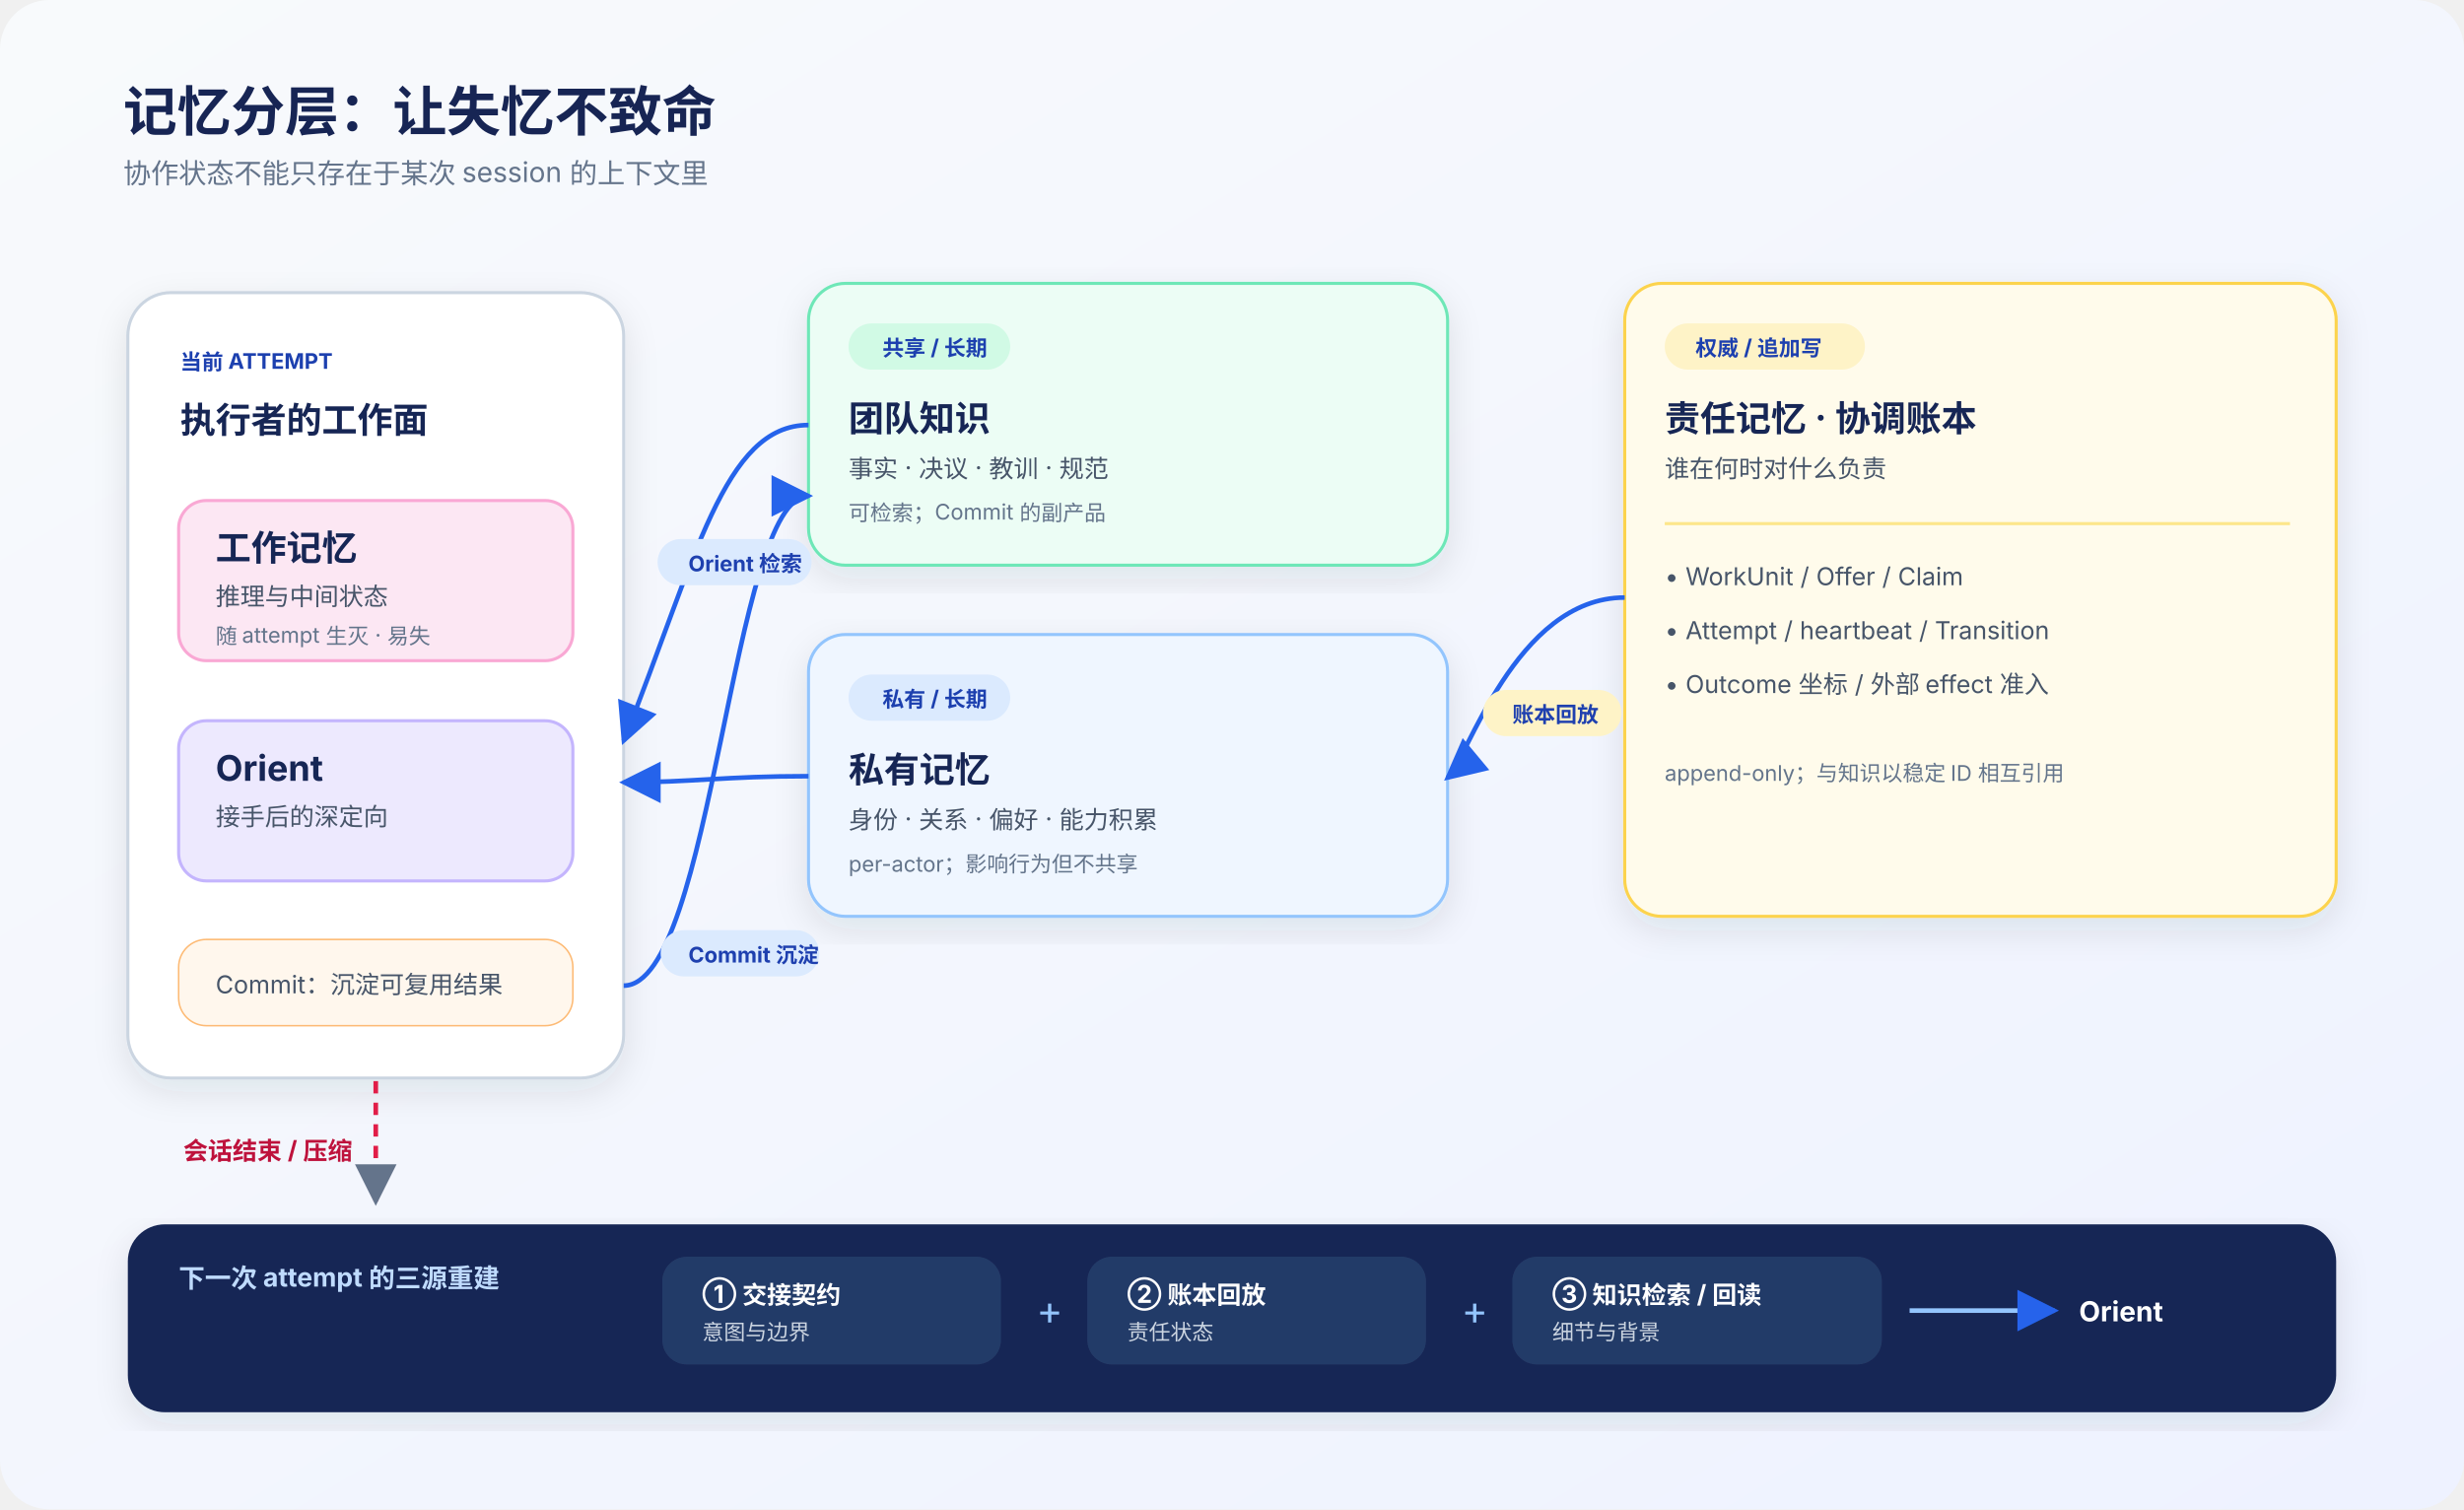
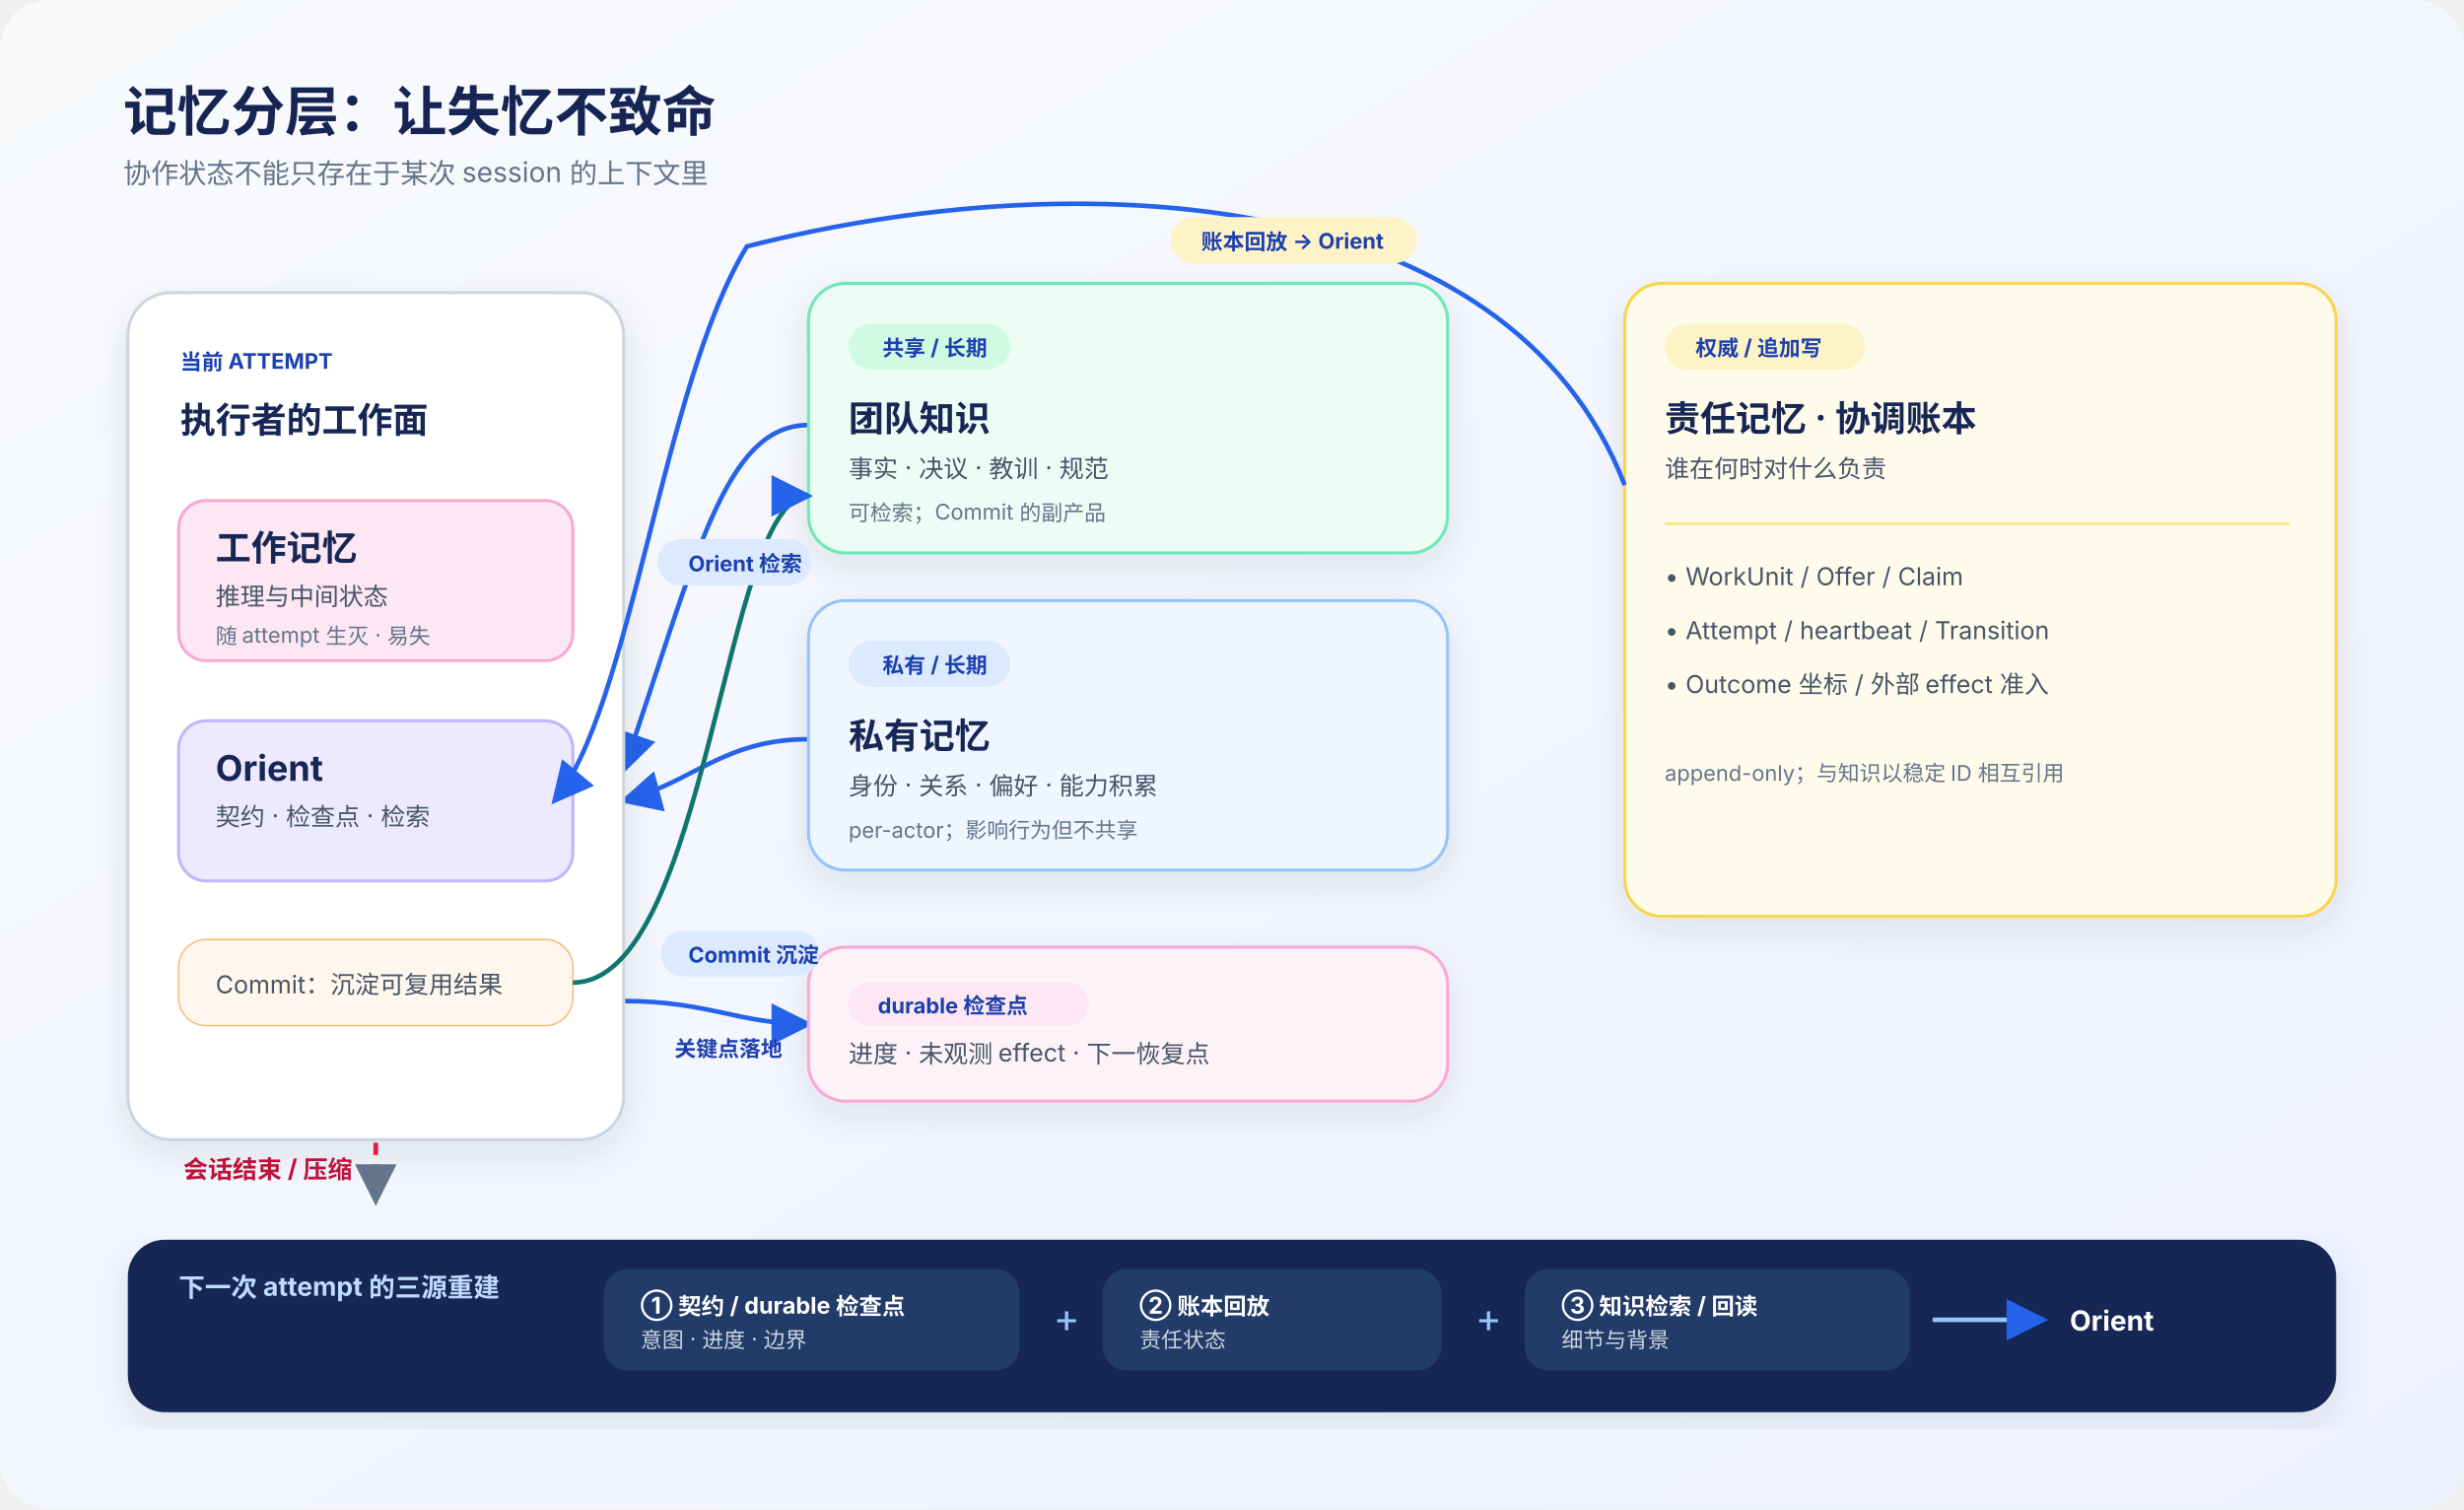
<svg xmlns="http://www.w3.org/2000/svg" width="1600" height="980" viewBox="0 0 1600 980" role="img" aria-labelledby="title desc">
  <defs>
    <linearGradient id="bg" x1="0" y1="0" x2="1" y2="1">
      <stop stop-color="#F8FAFC" />
      <stop offset="1" stop-color="#EEF2FF" />
    </linearGradient>
    <filter id="s">
      <feDropShadow dx="0" dy="8" stdDeviation="11" flood-color="#1E293B" flood-opacity=".1" />
    </filter>
    <marker id="a" markerWidth="11" markerHeight="11" refX="9" refY="5.5" orient="auto">
      <path d="M1,1 L10,5.5 L1,10 Z" fill="#64748B" />
    </marker>
    <marker id="blue" markerWidth="11" markerHeight="11" refX="9" refY="5.5" orient="auto">
      <path d="M1,1 L10,5.5 L1,10 Z" fill="#2563EB" />
    </marker>
    <style>.f{font-family:Inter,'Noto Sans CJK SC','PingFang SC',sans-serif}.h{fill:#172554;font-size:35px;font-weight:750}.s{fill:#64748B;font-size:18px}.t{fill:#172554;font-size:23px;font-weight:750}.c{fill:#475569;font-size:16px}.tag{font-size:14px;font-weight:750;fill:#1E40AF}.tiny{font-size:14px;fill:#64748B}</style>
  </defs>
  <rect width="1600" height="980" rx="32" fill="url(#bg)" />
  <text x="80" y="85" class="f h">记忆分层：让失忆不致命</text>
  <text x="80" y="119" class="f s">协作状态不能只存在于某次 session 的上下文里</text>
+   <g fill="none" stroke="#2563EB" stroke-width="3" marker-end="url(#blue)">
+     <path d="M525 276 C470 276 452 363 405 500" />
+     <path d="M525 480 C470 480 450 508 405 520" />
+     <path d="M405 650 C460 650 480 665 525 665" />
+   </g>
  <g class="f" filter="url(#s)">
-     <rect x="83" y="190" width="322" height="510" rx="28" fill="#fff" stroke="#CBD5E1" stroke-width="2" />
+     <rect x="83" y="190" width="322" height="550" rx="28" fill="#fff" stroke="#CBD5E1" stroke-width="2" />
    <text x="117" y="240" class="tag">当前 ATTEMPT</text>
    <text x="117" y="281" class="t">执行者的工作面</text>
    <rect x="116" y="325" width="256" height="104" rx="18" fill="#FCE7F3" stroke="#F9A8D4" stroke-width="2" />
    <text x="140" y="364" class="t">工作记忆</text>
    <text x="140" y="393" class="c">推理与中间状态</text>
    <text x="140" y="418" class="tiny">随 attempt 生灭 · 易失</text>
    <rect x="116" y="468" width="256" height="104" rx="18" fill="#EDE9FE" stroke="#C4B5FD" stroke-width="2" />
    <text x="140" y="507" class="t">Orient</text>
-     <text x="140" y="536" class="c">接手后的深定向</text>
+     <text x="140" y="536" class="c">契约 · 检查点 · 检索</text>
    <rect x="116" y="610" width="256" height="56" rx="18" fill="#FFF7ED" stroke="#FDBA74" />
    <text x="140" y="645" class="c">Commit：沉淀可复用结果</text>
  </g>
  <g class="f" filter="url(#s)">
-     <rect x="525" y="184" width="415" height="183" rx="24" fill="#ECFDF5" stroke="#6EE7B7" stroke-width="2" />
+     <rect x="525" y="184" width="415" height="175" rx="24" fill="#ECFDF5" stroke="#6EE7B7" stroke-width="2" />
    <rect x="551" y="210" width="105" height="30" rx="15" fill="#D1FAE5" />
    <text x="573" y="231" class="tag" fill="#047857">共享 / 长期</text>
    <text x="551" y="280" class="t">团队知识</text>
    <text x="551" y="310" class="c">事实 · 决议 · 教训 · 规范</text>
    <text x="551" y="338" class="tiny">可检索；Commit 的副产品</text>
-   </g>
-   <g class="f" filter="url(#s)">
-     <rect x="525" y="412" width="415" height="183" rx="24" fill="#EFF6FF" stroke="#93C5FD" stroke-width="2" />
-     <rect x="551" y="438" width="105" height="30" rx="15" fill="#DBEAFE" />
-     <text x="573" y="459" class="tag">私有 / 长期</text>
-     <text x="551" y="508" class="t">私有记忆</text>
-     <text x="551" y="538" class="c">身份 · 关系 · 偏好 · 能力积累</text>
-     <text x="551" y="566" class="tiny">per-actor；影响行为但不共享</text>
+     <rect x="525" y="390" width="415" height="175" rx="24" fill="#EFF6FF" stroke="#93C5FD" stroke-width="2" />
+     <rect x="551" y="416" width="105" height="30" rx="15" fill="#DBEAFE" />
+     <text x="573" y="437" class="tag">私有 / 长期</text>
+     <text x="551" y="486" class="t">私有记忆</text>
+     <text x="551" y="516" class="c">身份 · 关系 · 偏好 · 能力积累</text>
+     <text x="551" y="544" class="tiny">per-actor；影响行为但不共享</text>
+     <rect x="525" y="615" width="415" height="100" rx="24" fill="#FDF2F8" stroke="#F9A8D4" stroke-width="2" />
+     <rect x="551" y="638" width="156" height="28" rx="14" fill="#FCE7F3" />
+     <text x="570" y="658" class="tag" fill="#9D174D">durable 检查点</text>
+     <text x="551" y="690" class="c">进度 · 未观测 effect · 下一恢复点</text>
  </g>
  <g class="f" filter="url(#s)">
    <rect x="1055" y="184" width="462" height="411" rx="24" fill="#FFFBEB" stroke="#FCD34D" stroke-width="2" />
    <rect x="1081" y="210" width="130" height="30" rx="15" fill="#FEF3C7" />
    <text x="1101" y="231" class="tag" fill="#92400E">权威 / 追加写</text>
    <text x="1081" y="280" class="t">责任记忆 · 协调账本</text>
    <text x="1081" y="310" class="c">谁在何时对什么负责</text>
    <line x1="1081" y1="340" x2="1487" y2="340" stroke="#FDE68A" stroke-width="2" />
    <text x="1081" y="380" class="c">• WorkUnit / Offer / Claim</text>
    <text x="1081" y="415" class="c">• Attempt / heartbeat / Transition</text>
    <text x="1081" y="450" class="c">• Outcome 坐标 / 外部 effect 准入</text>
    <text x="1081" y="507" class="tiny">append-only；与知识以稳定 ID 相互引用</text>
  </g>
-   <g fill="none" stroke="#2563EB" stroke-width="3" marker-end="url(#blue)">
-     <path d="M525 276 C470 276 452 363 405 481" />
-     <path d="M525 504 C470 504 450 508 405 508" />
-     <path d="M405 640 C463 640 475 322 525 322" />
-     <path d="M1055 388 C984 388 952 495 940 505" />
-   </g>
+   <path d="M372 638 C460 638 470 322 525 322" fill="none" stroke="#0F766E" stroke-width="3" marker-end="url(#blue)" />
+   <path d="M1055 315 C980 120 700 105 485 160 C430 250 410 460 360 520" fill="none" stroke="#2563EB" stroke-width="3" marker-end="url(#blue)" />
  <g class="f">
    <rect x="427" y="350" width="100" height="30" rx="15" fill="#DBEAFE" />
    <text x="447" y="371" class="tag">Orient 检索</text>
    <rect x="429" y="604" width="103" height="30" rx="15" fill="#DBEAFE" />
    <text x="447" y="625" class="tag">Commit 沉淀</text>
-     <rect x="963" y="448" width="90" height="30" rx="15" fill="#FEF3C7" />
-     <text x="982" y="469" class="tag" fill="#92400E">账本回放</text>
+     <rect x="760" y="141" width="160" height="30" rx="15" fill="#FEF3C7" />
+     <text x="780" y="162" class="tag" fill="#92400E">账本回放 → Orient</text>
+     <text x="438" y="686" class="tag" fill="#9D174D">关键点落地</text>
  </g>
-   <path d="M244 702v78" fill="none" stroke="#E11D48" stroke-width="3" stroke-dasharray="8 6" marker-end="url(#a)" />
-   <text x="119" y="753" class="f" fill="#BE123C" font-size="16" font-weight="700">会话结束 / 压缩</text>
+   <path d="M244 742v38" fill="none" stroke="#E11D48" stroke-width="3" stroke-dasharray="8 6" marker-end="url(#a)" />
+   <text x="119" y="765" class="f" fill="#BE123C" font-size="16" font-weight="700">会话结束 / 压缩</text>
  <g class="f" filter="url(#s)">
-     <rect x="83" y="795" width="1434" height="122" rx="24" fill="#172554" />
-     <text x="116" y="836" font-size="17" fill="#BFDBFE" font-weight="750">下一次 attempt 的三源重建</text>
-     <g transform="translate(430 816)">
-       <rect width="220" height="70" rx="16" fill="#243B68" />
-       <text x="26" y="30" font-size="16" fill="#fff" font-weight="700">① 交接契约</text>
-       <text x="26" y="54" font-size="14" fill="#CBD5E1">意图与边界</text>
+     <rect x="83" y="805" width="1434" height="112" rx="24" fill="#172554" />
+     <text x="116" y="842" font-size="17" fill="#BFDBFE" font-weight="750">下一次 attempt 的三源重建</text>
+     <g transform="translate(392 824)">
+       <rect width="270" height="66" rx="16" fill="#243B68" />
+       <text x="24" y="29" font-size="15" fill="#fff" font-weight="700">① 契约 / durable 检查点</text>
+       <text x="24" y="51" font-size="14" fill="#CBD5E1">意图 · 进度 · 边界</text>
    </g>
-     <text x="673" y="860" font-size="26" fill="#93C5FD">+</text>
-     <g transform="translate(706 816)">
-       <rect width="220" height="70" rx="16" fill="#243B68" />
-       <text x="26" y="30" font-size="16" fill="#fff" font-weight="700">② 账本回放</text>
-       <text x="26" y="54" font-size="14" fill="#CBD5E1">责任状态</text>
+     <text x="684" y="865" font-size="26" fill="#93C5FD">+</text>
+     <g transform="translate(716 824)">
+       <rect width="220" height="66" rx="16" fill="#243B68" />
+       <text x="24" y="29" font-size="15" fill="#fff" font-weight="700">② 账本回放</text>
+       <text x="24" y="51" font-size="14" fill="#CBD5E1">责任状态</text>
    </g>
-     <text x="949" y="860" font-size="26" fill="#93C5FD">+</text>
-     <g transform="translate(982 816)">
-       <rect width="240" height="70" rx="16" fill="#243B68" />
-       <text x="26" y="30" font-size="16" fill="#fff" font-weight="700">③ 知识检索 / 回读</text>
-       <text x="26" y="54" font-size="14" fill="#CBD5E1">细节与背景</text>
+     <text x="958" y="865" font-size="26" fill="#93C5FD">+</text>
+     <g transform="translate(990 824)">
+       <rect width="250" height="66" rx="16" fill="#243B68" />
+       <text x="24" y="29" font-size="15" fill="#fff" font-weight="700">③ 知识检索 / 回读</text>
+       <text x="24" y="51" font-size="14" fill="#CBD5E1">细节与背景</text>
    </g>
-     <path d="M1240 851h94" stroke="#93C5FD" stroke-width="3" marker-end="url(#blue)" />
-     <text x="1350" y="858" font-size="18" fill="#fff" font-weight="700">Orient</text>
+     <path d="M1255 857h72" stroke="#93C5FD" stroke-width="3" marker-end="url(#blue)" />
+     <text x="1344" y="864" font-size="18" fill="#fff" font-weight="700">Orient</text>
  </g>
</svg>
